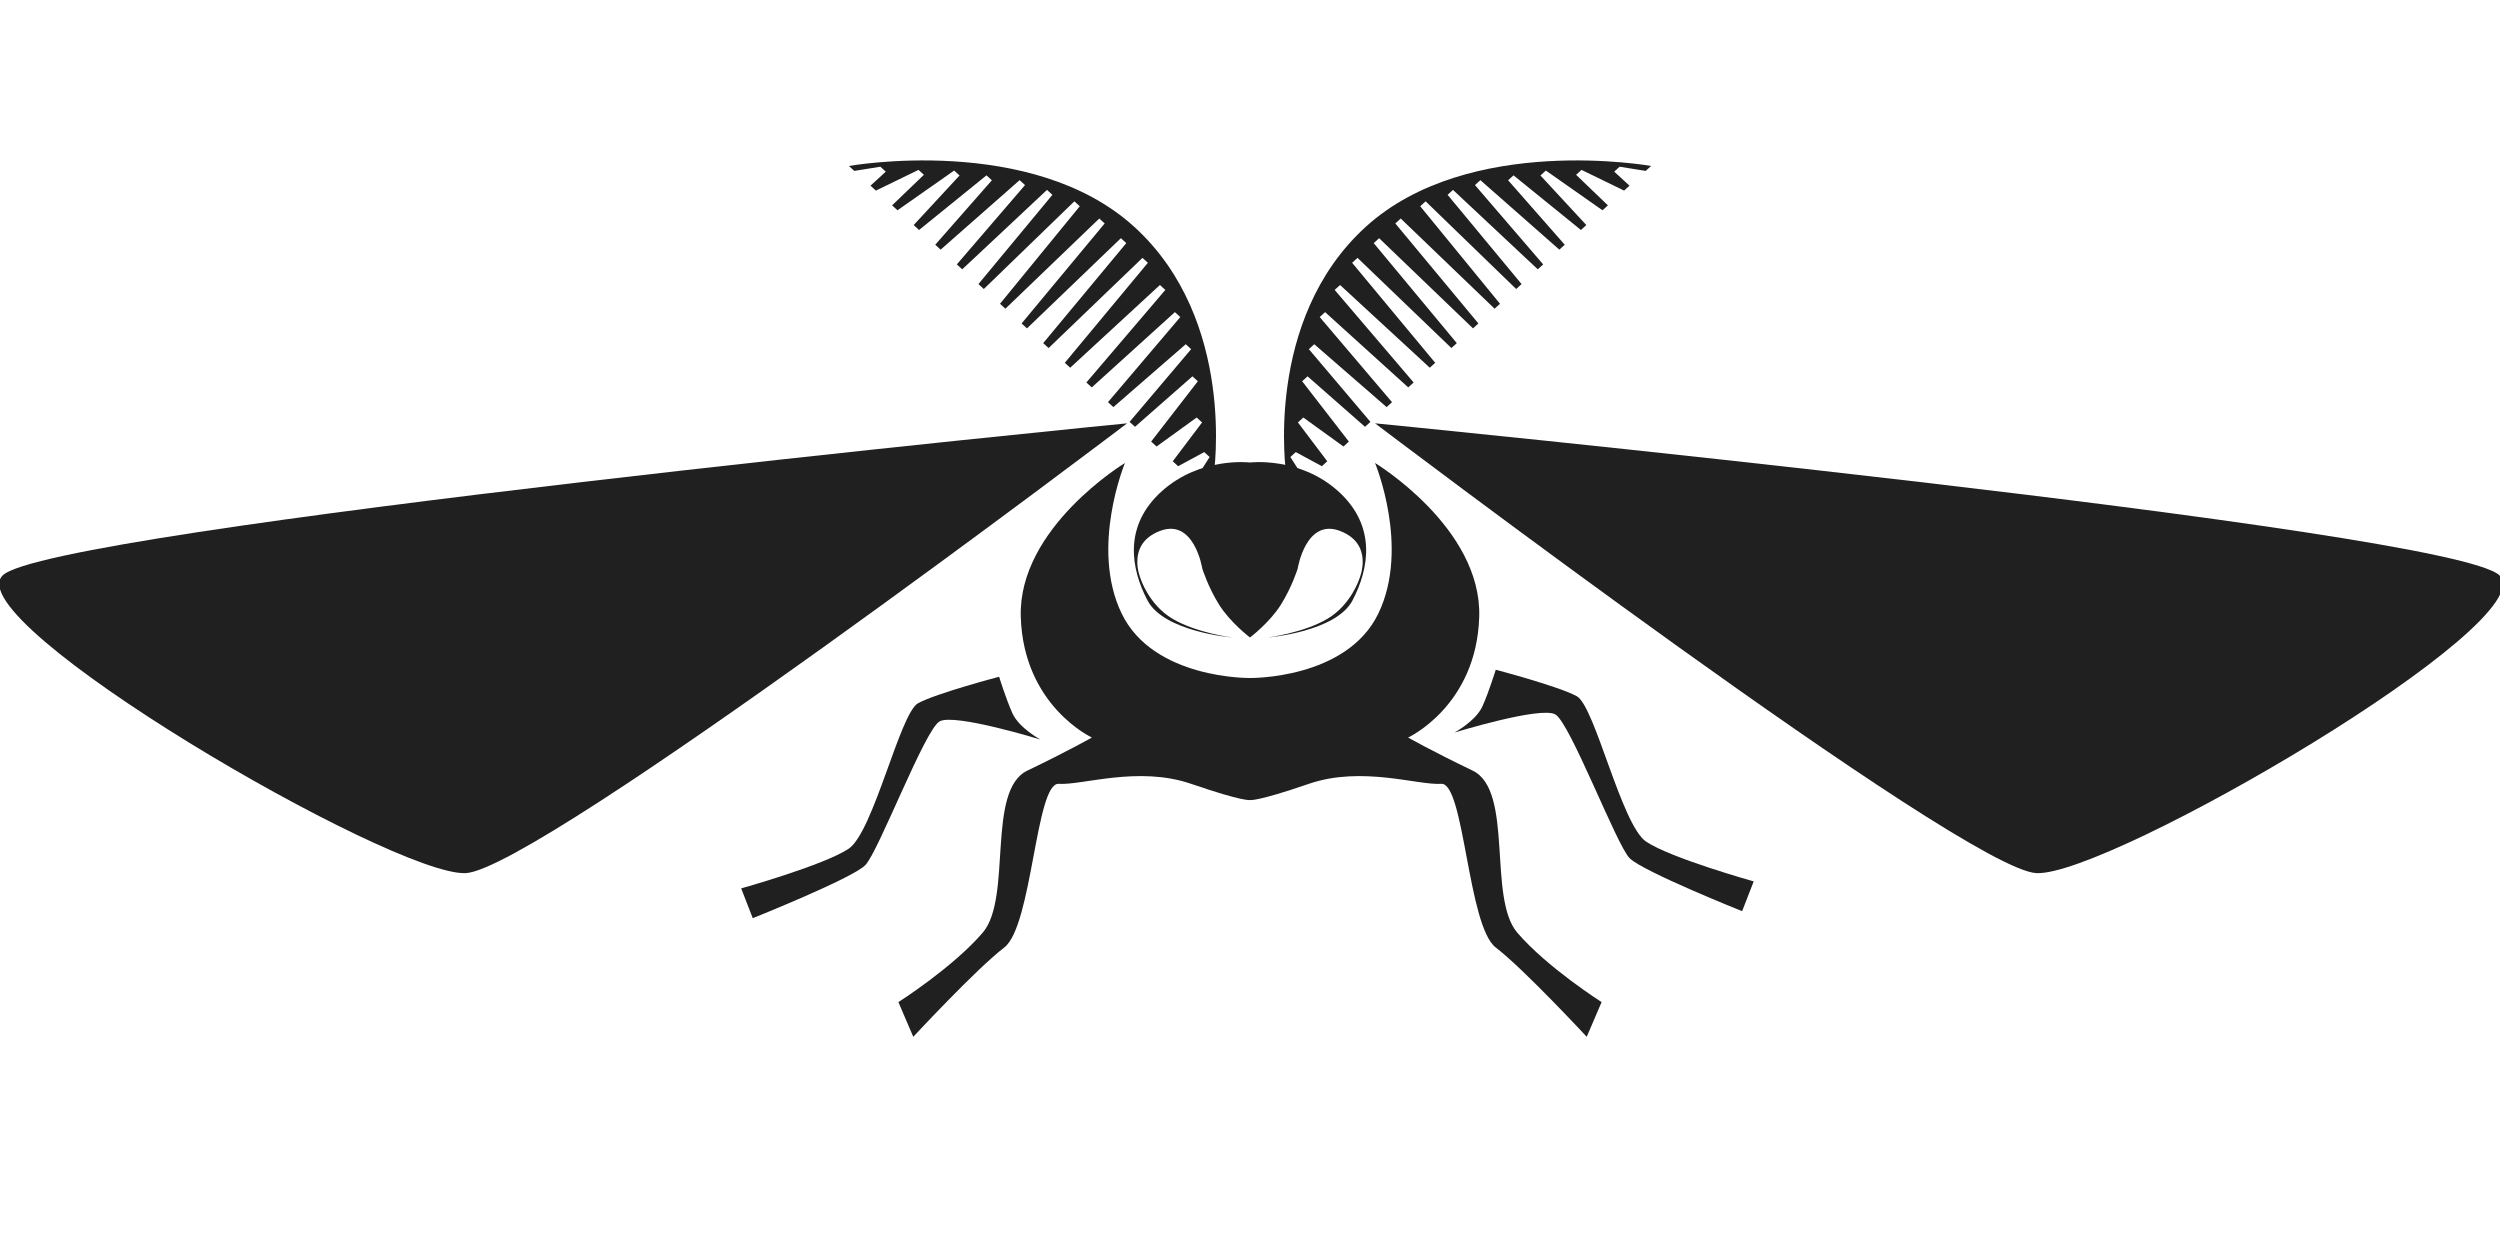
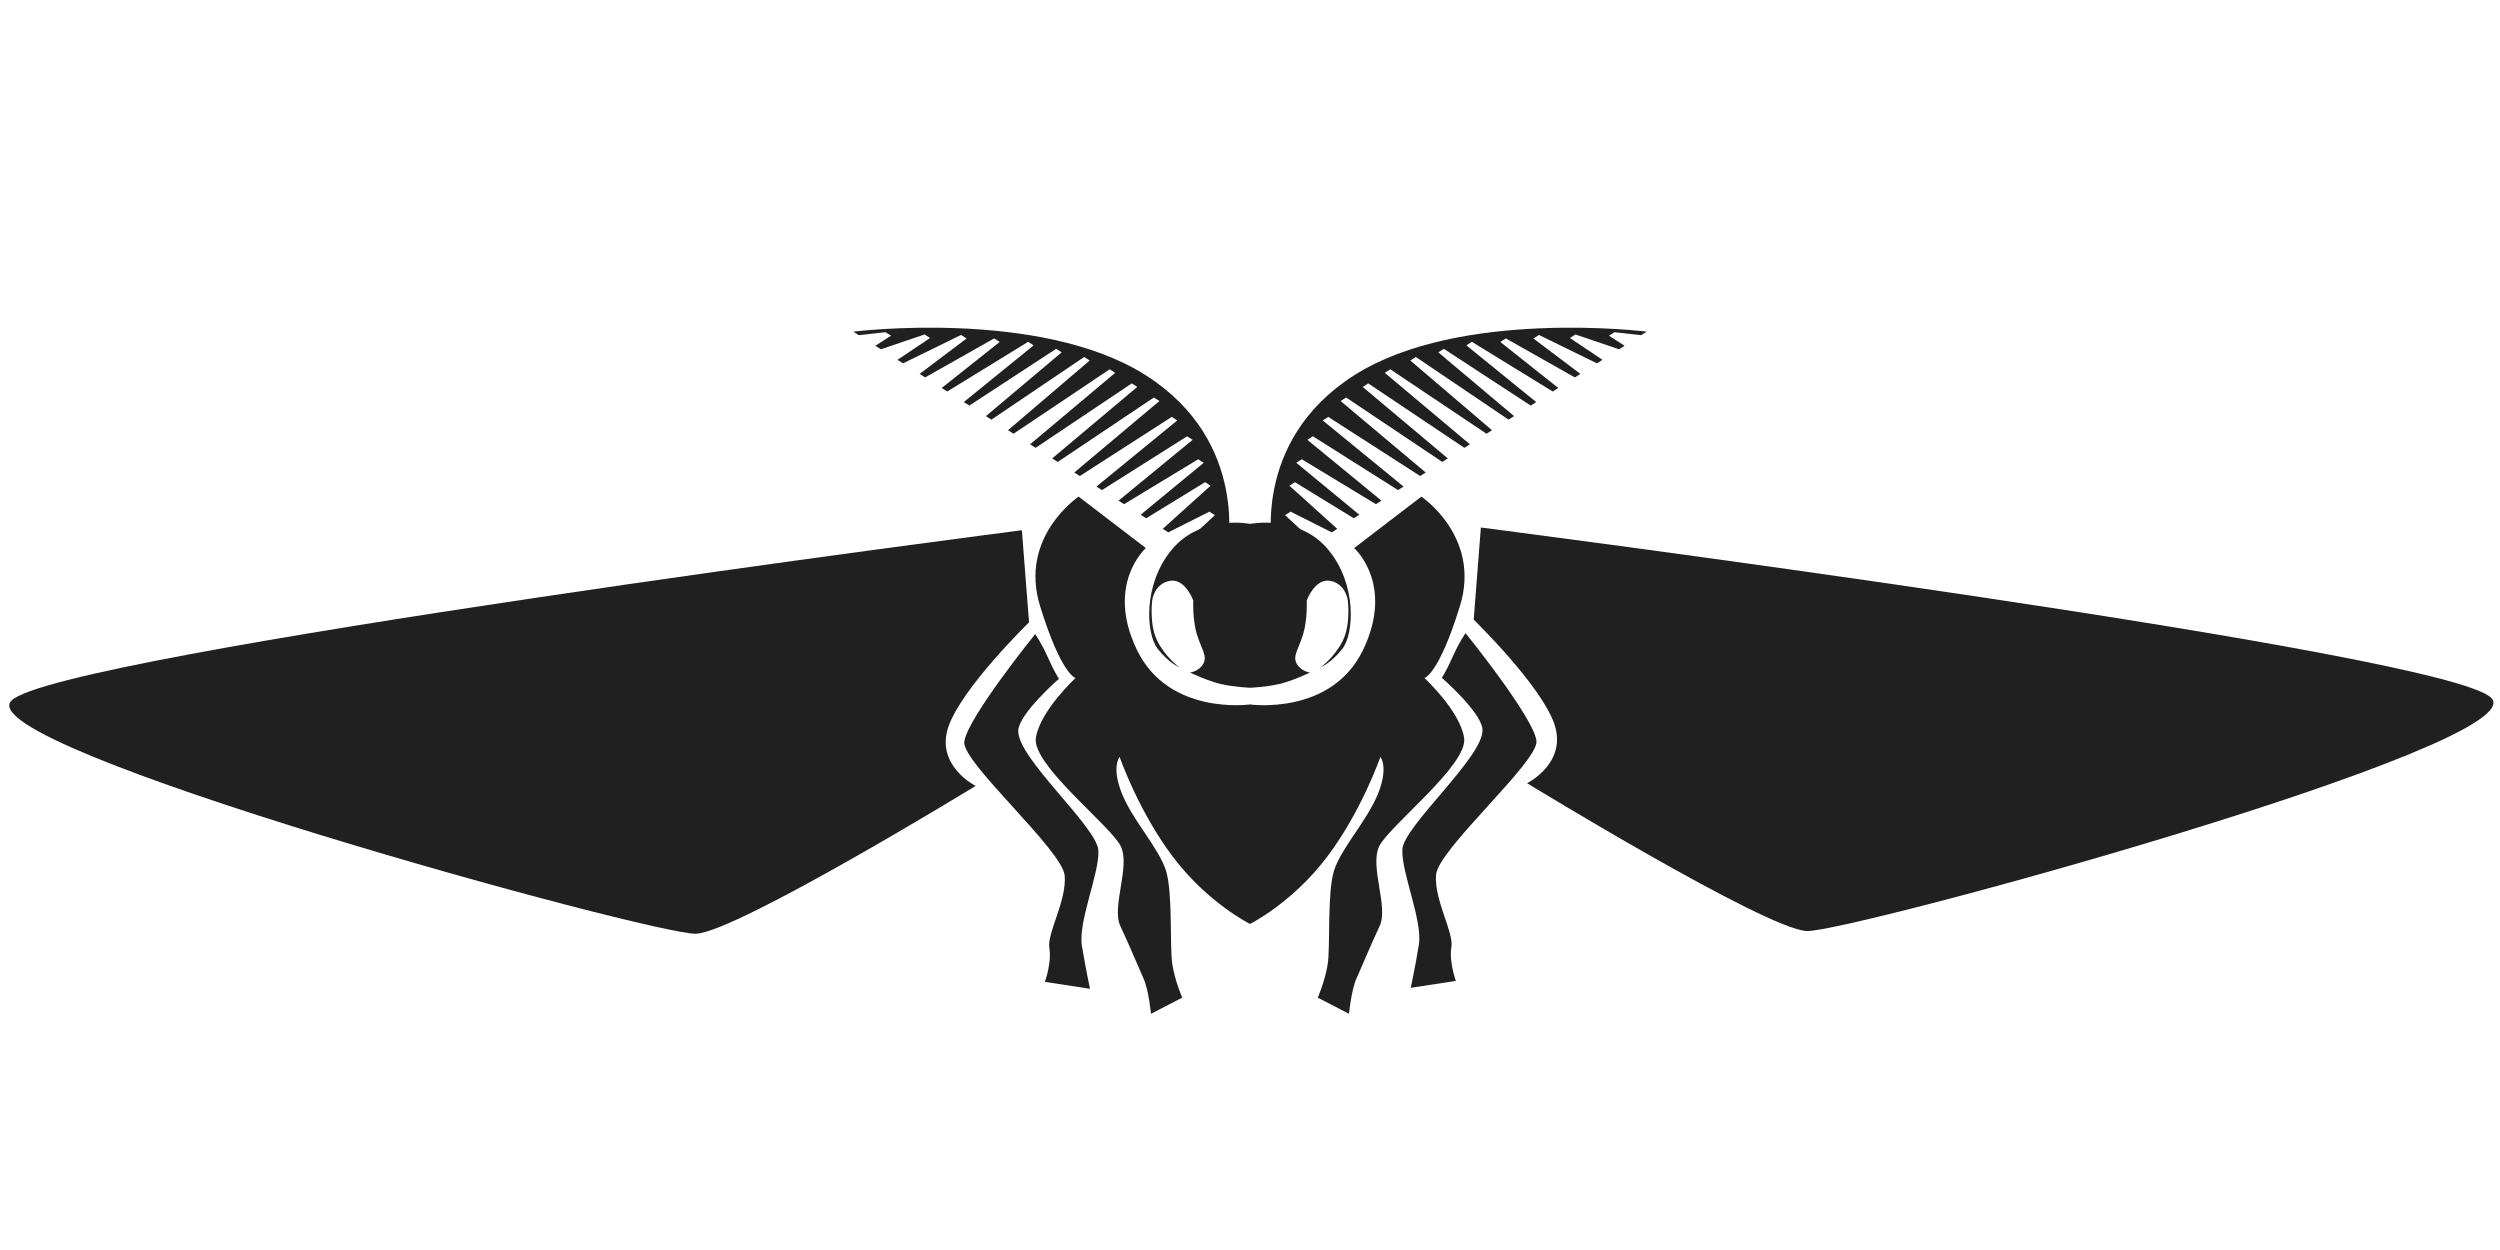
<svg xmlns="http://www.w3.org/2000/svg" width="100mm" height="50mm" viewBox="0 0 100 50" version="1.1" id="svg5">
  <defs id="defs2" />
  <g id="layer1">
-     <g id="g9901">
-       <path style="fill:#202020;fill-opacity:1;stroke:none;stroke-width:0.265px;stroke-linecap:butt;stroke-linejoin:miter;stroke-opacity:1" d="m 51.451,18.987 c 0,0 -0.935,-6.174 3.181,-9.916 C 58.748,5.329 66.044,6.639 66.044,6.639 l -0.216,0.197 -1.043,-0.167 -0.216,0.197 0.611,0.561 -0.216,0.197 -1.704,-0.829 -0.216,0.197 1.272,1.222 -0.216,0.197 -2.266,-1.589 -0.216,0.197 1.835,1.983 -0.216,0.197 -2.696,-2.185 -0.216,0.197 2.265,2.578 -0.216,0.197 -3.159,-2.78 -0.216,0.197 2.728,3.173 -0.216,0.197 -3.391,-3.177 -0.216,0.197 2.959,3.57 -0.216,0.197 -3.622,-3.507 -0.216,0.197 3.191,3.901 -0.216,0.197 -3.755,-3.607 -0.216,0.197 3.323,4 -0.216,0.197 -3.755,-3.607 -0.216,0.197 3.323,4 -0.216,0.197 -3.755,-3.607 -0.216,0.197 3.323,4 -0.216,0.197 -3.589,-3.309 -0.216,0.197 3.158,3.702 -0.216,0.197 -3.325,-3.011 -0.216,0.197 2.893,3.405 -0.216,0.197 -2.895,-2.515 -0.216,0.197 2.463,2.909 -0.216,0.197 -2.299,-2.019 -0.216,0.197 1.868,2.413 -0.216,0.197 -1.605,-1.159 -0.216,0.197 1.173,1.553 -0.216,0.197 -1.043,-0.564 -0.216,0.197 0.611,0.957 z" id="path888" />
-       <path style="fill:#202020;fill-opacity:1;stroke:none;stroke-width:0.104px;stroke-linecap:butt;stroke-linejoin:miter;stroke-opacity:1" d="m 50,18.5 v 7 c 0,0 0.788,-0.597 1.236,-1.313 0.448,-0.716 0.672,-1.444 0.672,-1.444 0,0 0.322,-2.032 1.697,-1.504 1.375,0.528 0.77,1.909 0.77,1.909 0,0 -0.324,1.036 -1.273,1.601 -0.949,0.565 -2.386,0.75 -2.386,0.75 0,0 2.722,-0.22 3.384,-1.482 0.663,-1.262 0.976,-2.976 -0.573,-4.369 C 51.979,18.256 50,18.5 50,18.5 Z" id="path4480" />
+     <g id="g20419">
+       <path style="fill:#202020;fill-opacity:1;stroke:none;stroke-width:0.226px;stroke-linecap:butt;stroke-linejoin:miter;stroke-opacity:1" d="m 50.921,22.09 c 0,0 -0.958,-4.412 3.258,-7.086 4.216,-2.674 11.69,-1.738 11.69,-1.738 l -0.221,0.141 -1.068,-0.119 -0.221,0.141 0.626,0.401 -0.221,0.141 -1.746,-0.592 -0.221,0.141 1.303,0.873 -0.221,0.141 -2.321,-1.136 -0.221,0.141 1.879,1.417 -0.221,0.141 -2.762,-1.561 -0.221,0.141 2.32,1.842 -0.221,0.141 -3.236,-1.987 -0.221,0.141 2.794,2.268 -0.221,0.141 -3.473,-2.27 -0.221,0.141 3.031,2.551 -0.221,0.141 -3.71,-2.507 -0.221,0.141 3.268,2.788 -0.221,0.141 -3.846,-2.577 -0.221,0.141 3.404,2.859 -0.221,0.141 -3.846,-2.577 -0.221,0.141 3.404,2.859 -0.221,0.141 -3.846,-2.577 -0.221,0.141 3.404,2.859 -0.221,0.141 -3.677,-2.365 -0.221,0.141 3.234,2.646 -0.221,0.141 -3.406,-2.152 -0.221,0.141 2.963,2.433 -0.221,0.141 -2.965,-1.797 -0.221,0.141 2.523,2.079 -0.221,0.141 -2.355,-1.443 -0.221,0.141 1.913,1.724 -0.221,0.141 -1.644,-0.828 -0.221,0.141 1.202,1.11 -0.221,0.141 -1.068,-0.403 -0.221,0.141 0.626,0.684 z" id="path888" />
+       <path style="fill:#202020;fill-opacity:1;stroke:none;stroke-width:0.082px;stroke-linecap:butt;stroke-linejoin:miter;stroke-opacity:1" d="m 50,20.955 v 6.555 c 0,0 0.622,-0.025 1.155,-0.146 0.533,-0.121 1.245,-0.462 1.245,-0.462 0,0 -0.36,-0.042 -0.533,-0.355 -0.173,-0.313 0.087,-0.603 0.261,-1.187 0.175,-0.584 0.142,-1.341 0.142,-1.341 0,0 0.324,-0.902 0.943,-0.784 0.619,0.118 0.698,0.773 0.698,0.773 0,0 0.128,0.952 -0.196,1.614 -0.324,0.662 -0.888,1.071 -0.888,1.071 0,0 0.418,-0.167 0.873,-0.751 0.455,-0.584 0.594,-2.574 -0.586,-3.974 C 51.935,20.569 50,20.955 50,20.955 Z" id="path4480" />
    </g>
-     <g id="g9901-2" transform="matrix(-1,0,0,1,100,0)">
-       <path style="fill:#202020;fill-opacity:1;stroke:none;stroke-width:0.265px;stroke-linecap:butt;stroke-linejoin:miter;stroke-opacity:1" d="m 51.451,18.987 c 0,0 -0.935,-6.174 3.181,-9.916 C 58.748,5.329 66.044,6.639 66.044,6.639 l -0.216,0.197 -1.043,-0.167 -0.216,0.197 0.611,0.561 -0.216,0.197 -1.704,-0.829 -0.216,0.197 1.272,1.222 -0.216,0.197 -2.266,-1.589 -0.216,0.197 1.835,1.983 -0.216,0.197 -2.696,-2.185 -0.216,0.197 2.265,2.578 -0.216,0.197 -3.159,-2.78 -0.216,0.197 2.728,3.173 -0.216,0.197 -3.391,-3.177 -0.216,0.197 2.959,3.57 -0.216,0.197 -3.622,-3.507 -0.216,0.197 3.191,3.901 -0.216,0.197 -3.755,-3.607 -0.216,0.197 3.323,4 -0.216,0.197 -3.755,-3.607 -0.216,0.197 3.323,4 -0.216,0.197 -3.755,-3.607 -0.216,0.197 3.323,4 -0.216,0.197 -3.589,-3.309 -0.216,0.197 3.158,3.702 -0.216,0.197 -3.325,-3.011 -0.216,0.197 2.893,3.405 -0.216,0.197 -2.895,-2.515 -0.216,0.197 2.463,2.909 -0.216,0.197 -2.299,-2.019 -0.216,0.197 1.868,2.413 -0.216,0.197 -1.605,-1.159 -0.216,0.197 1.173,1.553 -0.216,0.197 -1.043,-0.564 -0.216,0.197 0.611,0.957 z" id="path888-8" />
-       <path style="fill:#202020;fill-opacity:1;stroke:none;stroke-width:0.104px;stroke-linecap:butt;stroke-linejoin:miter;stroke-opacity:1" d="m 50,18.5 v 7 c 0,0 0.788,-0.597 1.236,-1.313 0.448,-0.716 0.672,-1.444 0.672,-1.444 0,0 0.322,-2.032 1.697,-1.504 1.375,0.528 0.77,1.909 0.77,1.909 0,0 -0.324,1.036 -1.273,1.601 -0.949,0.565 -2.386,0.75 -2.386,0.75 0,0 2.722,-0.22 3.384,-1.482 0.663,-1.262 0.976,-2.976 -0.573,-4.369 C 51.979,18.256 50,18.5 50,18.5 Z" id="path4480-2" />
+     <g id="g20419-8" transform="matrix(-1,0,0,1,100,0)">
+       <path style="fill:#202020;fill-opacity:1;stroke:none;stroke-width:0.226px;stroke-linecap:butt;stroke-linejoin:miter;stroke-opacity:1" d="m 50.921,22.09 c 0,0 -0.958,-4.412 3.258,-7.086 4.216,-2.674 11.69,-1.738 11.69,-1.738 l -0.221,0.141 -1.068,-0.119 -0.221,0.141 0.626,0.401 -0.221,0.141 -1.746,-0.592 -0.221,0.141 1.303,0.873 -0.221,0.141 -2.321,-1.136 -0.221,0.141 1.879,1.417 -0.221,0.141 -2.762,-1.561 -0.221,0.141 2.32,1.842 -0.221,0.141 -3.236,-1.987 -0.221,0.141 2.794,2.268 -0.221,0.141 -3.473,-2.27 -0.221,0.141 3.031,2.551 -0.221,0.141 -3.71,-2.507 -0.221,0.141 3.268,2.788 -0.221,0.141 -3.846,-2.577 -0.221,0.141 3.404,2.859 -0.221,0.141 -3.846,-2.577 -0.221,0.141 3.404,2.859 -0.221,0.141 -3.846,-2.577 -0.221,0.141 3.404,2.859 -0.221,0.141 -3.677,-2.365 -0.221,0.141 3.234,2.646 -0.221,0.141 -3.406,-2.152 -0.221,0.141 2.963,2.433 -0.221,0.141 -2.965,-1.797 -0.221,0.141 2.523,2.079 -0.221,0.141 -2.355,-1.443 -0.221,0.141 1.913,1.724 -0.221,0.141 -1.644,-0.828 -0.221,0.141 1.202,1.11 -0.221,0.141 -1.068,-0.403 -0.221,0.141 0.626,0.684 z" id="path888-8" />
+       <path style="fill:#202020;fill-opacity:1;stroke:none;stroke-width:0.082px;stroke-linecap:butt;stroke-linejoin:miter;stroke-opacity:1" d="m 50,20.955 v 6.555 c 0,0 0.622,-0.025 1.155,-0.146 0.533,-0.121 1.245,-0.462 1.245,-0.462 0,0 -0.36,-0.042 -0.533,-0.355 -0.173,-0.313 0.087,-0.603 0.261,-1.187 0.175,-0.584 0.142,-1.341 0.142,-1.341 0,0 0.324,-0.902 0.943,-0.784 0.619,0.118 0.698,0.773 0.698,0.773 0,0 0.128,0.952 -0.196,1.614 -0.324,0.662 -0.888,1.071 -0.888,1.071 0,0 0.418,-0.167 0.873,-0.751 0.455,-0.584 0.594,-2.574 -0.586,-3.974 C 51.935,20.569 50,20.955 50,20.955 Z" id="path4480-6" />
    </g>
-     <path style="fill:#202020;fill-opacity:1;stroke:none;stroke-width:0.265px;stroke-linecap:butt;stroke-linejoin:miter;stroke-opacity:1" d="m 55.002,18.521 c 0,0 1.405,3.383 0.132,6.019 C 53.861,27.176 50,27.12 50,27.12 V 32 c 0,0 0.239,0.081 2.356,-0.647 2.117,-0.728 4.366,0.066 5.292,0 0.926,-0.066 1.058,5.689 2.183,6.548 1.124,0.86 3.638,3.572 3.638,3.572 l 0.595,-1.389 c 0,0 -2.183,-1.389 -3.373,-2.778 -1.191,-1.389 -0.132,-5.689 -1.786,-6.482 -1.654,-0.794 -2.58,-1.323 -2.58,-1.323 0,0 2.736,-1.261 2.844,-4.829 0.108,-3.567 -4.167,-6.152 -4.167,-6.152 z" id="path5906" />
-     <path style="fill:#202020;fill-opacity:1;stroke:none;stroke-width:0.265px;stroke-linecap:butt;stroke-linejoin:miter;stroke-opacity:1" d="m 44.998,18.521 c 0,0 -1.405,3.383 -0.132,6.019 C 46.139,27.176 50,27.12 50,27.12 V 32 c 0,0 -0.239,0.081 -2.356,-0.647 -2.117,-0.728 -4.366,0.066 -5.292,0 -0.926,-0.066 -1.058,5.689 -2.183,6.548 -1.124,0.86 -3.638,3.572 -3.638,3.572 L 35.936,40.084 c 0,0 2.183,-1.389 3.373,-2.778 1.191,-1.389 0.132,-5.689 1.786,-6.482 1.654,-0.794 2.58,-1.323 2.58,-1.323 0,0 -2.736,-1.261 -2.844,-4.829 -0.108,-3.567 4.167,-6.152 4.167,-6.152 z" id="path5906-0" />
-     <path style="fill:#202020;fill-opacity:1;stroke:none;stroke-width:0.265px;stroke-linecap:butt;stroke-linejoin:miter;stroke-opacity:1" d="m 55.002,16.933 c 0,0 43.127,4.233 44.979,6.085 C 101.833,24.871 84.37,35.057 81.46,34.925 78.549,34.793 55.002,16.933 55.002,16.933 Z" id="path7518" />
-     <path style="fill:#202020;fill-opacity:1;stroke:none;stroke-width:0.265px;stroke-linecap:butt;stroke-linejoin:miter;stroke-opacity:1" d="m 45.085,16.933 c 0,0 -43.127,4.233 -44.979,6.085 C -1.747,24.871 15.716,35.057 18.626,34.925 21.537,34.793 45.085,16.933 45.085,16.933 Z" id="path7518-5" />
-     <path style="fill:#202020;fill-opacity:1;stroke:none;stroke-width:0.265px;stroke-linecap:butt;stroke-linejoin:miter;stroke-opacity:1" d="m 58.177,29.303 c 0,0 0.86,-0.463 1.124,-1.058 0.265,-0.595 0.529,-1.455 0.529,-1.455 0,0 2.514,0.661 3.241,1.058 0.728,0.397 1.786,5.159 2.778,5.821 0.992,0.661 4.299,1.587 4.299,1.587 l -0.463,1.191 c 0,0 -3.969,-1.587 -4.498,-2.117 -0.529,-0.529 -2.381,-5.424 -2.977,-5.755 -0.595,-0.331 -4.035,0.728 -4.035,0.728 z" id="path8372" />
-     <path style="fill:#202020;fill-opacity:1;stroke:none;stroke-width:0.265px;stroke-linecap:butt;stroke-linejoin:miter;stroke-opacity:1" d="m 41.618,29.583 c 0,0 -0.86,-0.463 -1.124,-1.058 -0.265,-0.595 -0.529,-1.455 -0.529,-1.455 0,0 -2.514,0.661 -3.241,1.058 -0.728,0.397 -1.786,5.159 -2.778,5.821 -0.992,0.661 -4.299,1.587 -4.299,1.587 l 0.463,1.191 c 0,0 3.969,-1.587 4.498,-2.117 0.529,-0.529 2.381,-5.424 2.977,-5.755 0.595,-0.331 4.035,0.728 4.035,0.728 z" id="path8372-2" />
+     <path style="fill:#202020;fill-opacity:1;stroke:none;stroke-width:0.265px;stroke-linecap:butt;stroke-linejoin:miter;stroke-opacity:1" d="m 54.166,21.923 c 0,0 1.628,1.44 0.355,4.076 C 53.249,28.635 50,28.178 50,28.178 v 8.78 c 0,0 1.681,-0.834 3.073,-2.671 1.392,-1.836 2.142,-4.01 2.142,-4.01 0,0 0.342,0.398 -0.099,1.483 -0.441,1.085 -1.479,2.17 -1.758,3.075 -0.278,0.905 -0.137,3.047 -0.253,3.748 -0.116,0.702 -0.395,1.323 -0.395,1.323 l 1.25,0.646 c 0,0 0.095,-0.958 0.294,-1.4 0.199,-0.441 0.575,-1.353 0.933,-2.113 0.358,-0.761 -0.401,-2.366 -0.024,-3.177 0.377,-0.811 3.567,-3.262 3.402,-4.345 -0.166,-1.083 -1.588,-2.398 -1.588,-2.398 0,0 0.564,-0.107 1.421,-2.878 0.856,-2.771 -1.543,-4.376 -1.543,-4.376 z" id="path5906" />
+     <path style="fill:#202020;fill-opacity:1;stroke:none;stroke-width:0.265px;stroke-linecap:butt;stroke-linejoin:miter;stroke-opacity:1" d="m 45.834,21.923 c 0,0 -1.628,1.44 -0.355,4.076 C 46.751,28.635 50,28.178 50,28.178 v 8.78 c 0,0 -1.681,-0.834 -3.073,-2.671 -1.392,-1.836 -2.142,-4.01 -2.142,-4.01 0,0 -0.342,0.398 0.099,1.483 0.441,1.085 1.479,2.17 1.758,3.075 0.278,0.905 0.137,3.047 0.253,3.748 0.116,0.702 0.395,1.323 0.395,1.323 l -1.25,0.646 c 0,0 -0.095,-0.958 -0.294,-1.4 -0.199,-0.441 -0.575,-1.353 -0.933,-2.113 -0.358,-0.761 0.401,-2.366 0.024,-3.177 -0.377,-0.811 -3.567,-3.262 -3.402,-4.345 0.166,-1.083 1.588,-2.398 1.588,-2.398 0,0 -0.564,-0.107 -1.421,-2.878 -0.856,-2.771 1.543,-4.376 1.543,-4.376 z" id="path5906-1" />
+     <path style="fill:#202020;fill-opacity:1;stroke:none;stroke-width:0.265px;stroke-linecap:butt;stroke-linejoin:miter;stroke-opacity:1" d="m 59.235,21.101 c 0,0 38.563,4.961 40.415,6.813 1.852,1.852 -25.747,9.401 -27.384,9.327 -1.637,-0.074 -11.182,-5.912 -11.182,-5.912 0,0 1.627,-0.809 1.088,-2.372 -0.54,-1.563 -3.224,-4.171 -3.224,-4.171 z" id="path7518" />
+     <path style="fill:#202020;fill-opacity:1;stroke:none;stroke-width:0.265px;stroke-linecap:butt;stroke-linejoin:miter;stroke-opacity:1" d="m 40.875,21.209 c 0,0 -38.563,4.961 -40.415,6.813 -1.852,1.852 25.747,9.401 27.384,9.327 1.637,-0.074 11.182,-5.912 11.182,-5.912 0,0 -1.627,-0.809 -1.088,-2.372 0.54,-1.563 3.224,-4.171 3.224,-4.171 z" id="path7518-3" />
+     <path style="fill:#202020;fill-opacity:1;stroke:none;stroke-width:0.265px;stroke-linecap:butt;stroke-linejoin:miter;stroke-opacity:1" d="m 57.673,27.112 c 0,0 0.179,-0.263 0.443,-0.859 0.265,-0.595 0.507,-0.927 0.507,-0.927 0,0 2.737,3.386 2.836,4.312 0.088,0.824 -3.937,4.336 -4.017,5.352 -0.08,1.016 0.715,2.302 0.614,2.889 -0.101,0.587 0.178,1.357 0.178,1.357 l -1.805,0.277 c 0,0 0.16,-0.725 0.323,-1.709 0.163,-0.984 -0.696,-2.877 -0.658,-3.818 0.038,-0.942 3.272,-3.718 3.206,-4.81 -0.041,-0.68 -1.627,-2.064 -1.627,-2.064 z" id="path8372" />
+     <path style="fill:#202020;fill-opacity:1;stroke:none;stroke-width:0.265px;stroke-linecap:butt;stroke-linejoin:miter;stroke-opacity:1" d="m 42.357,27.151 c 0,0 -0.179,-0.263 -0.443,-0.859 -0.265,-0.595 -0.507,-0.927 -0.507,-0.927 0,0 -2.737,3.386 -2.836,4.312 -0.088,0.824 3.937,4.336 4.017,5.352 0.08,1.016 -0.715,2.302 -0.614,2.889 0.101,0.587 -0.178,1.357 -0.178,1.357 l 1.805,0.277 c 0,0 -0.16,-0.725 -0.323,-1.709 -0.163,-0.984 0.696,-2.877 0.658,-3.818 -0.038,-0.942 -3.272,-3.718 -3.206,-4.81 0.041,-0.68 1.627,-2.064 1.627,-2.064 z" id="path8372-3" />
  </g>
</svg>
